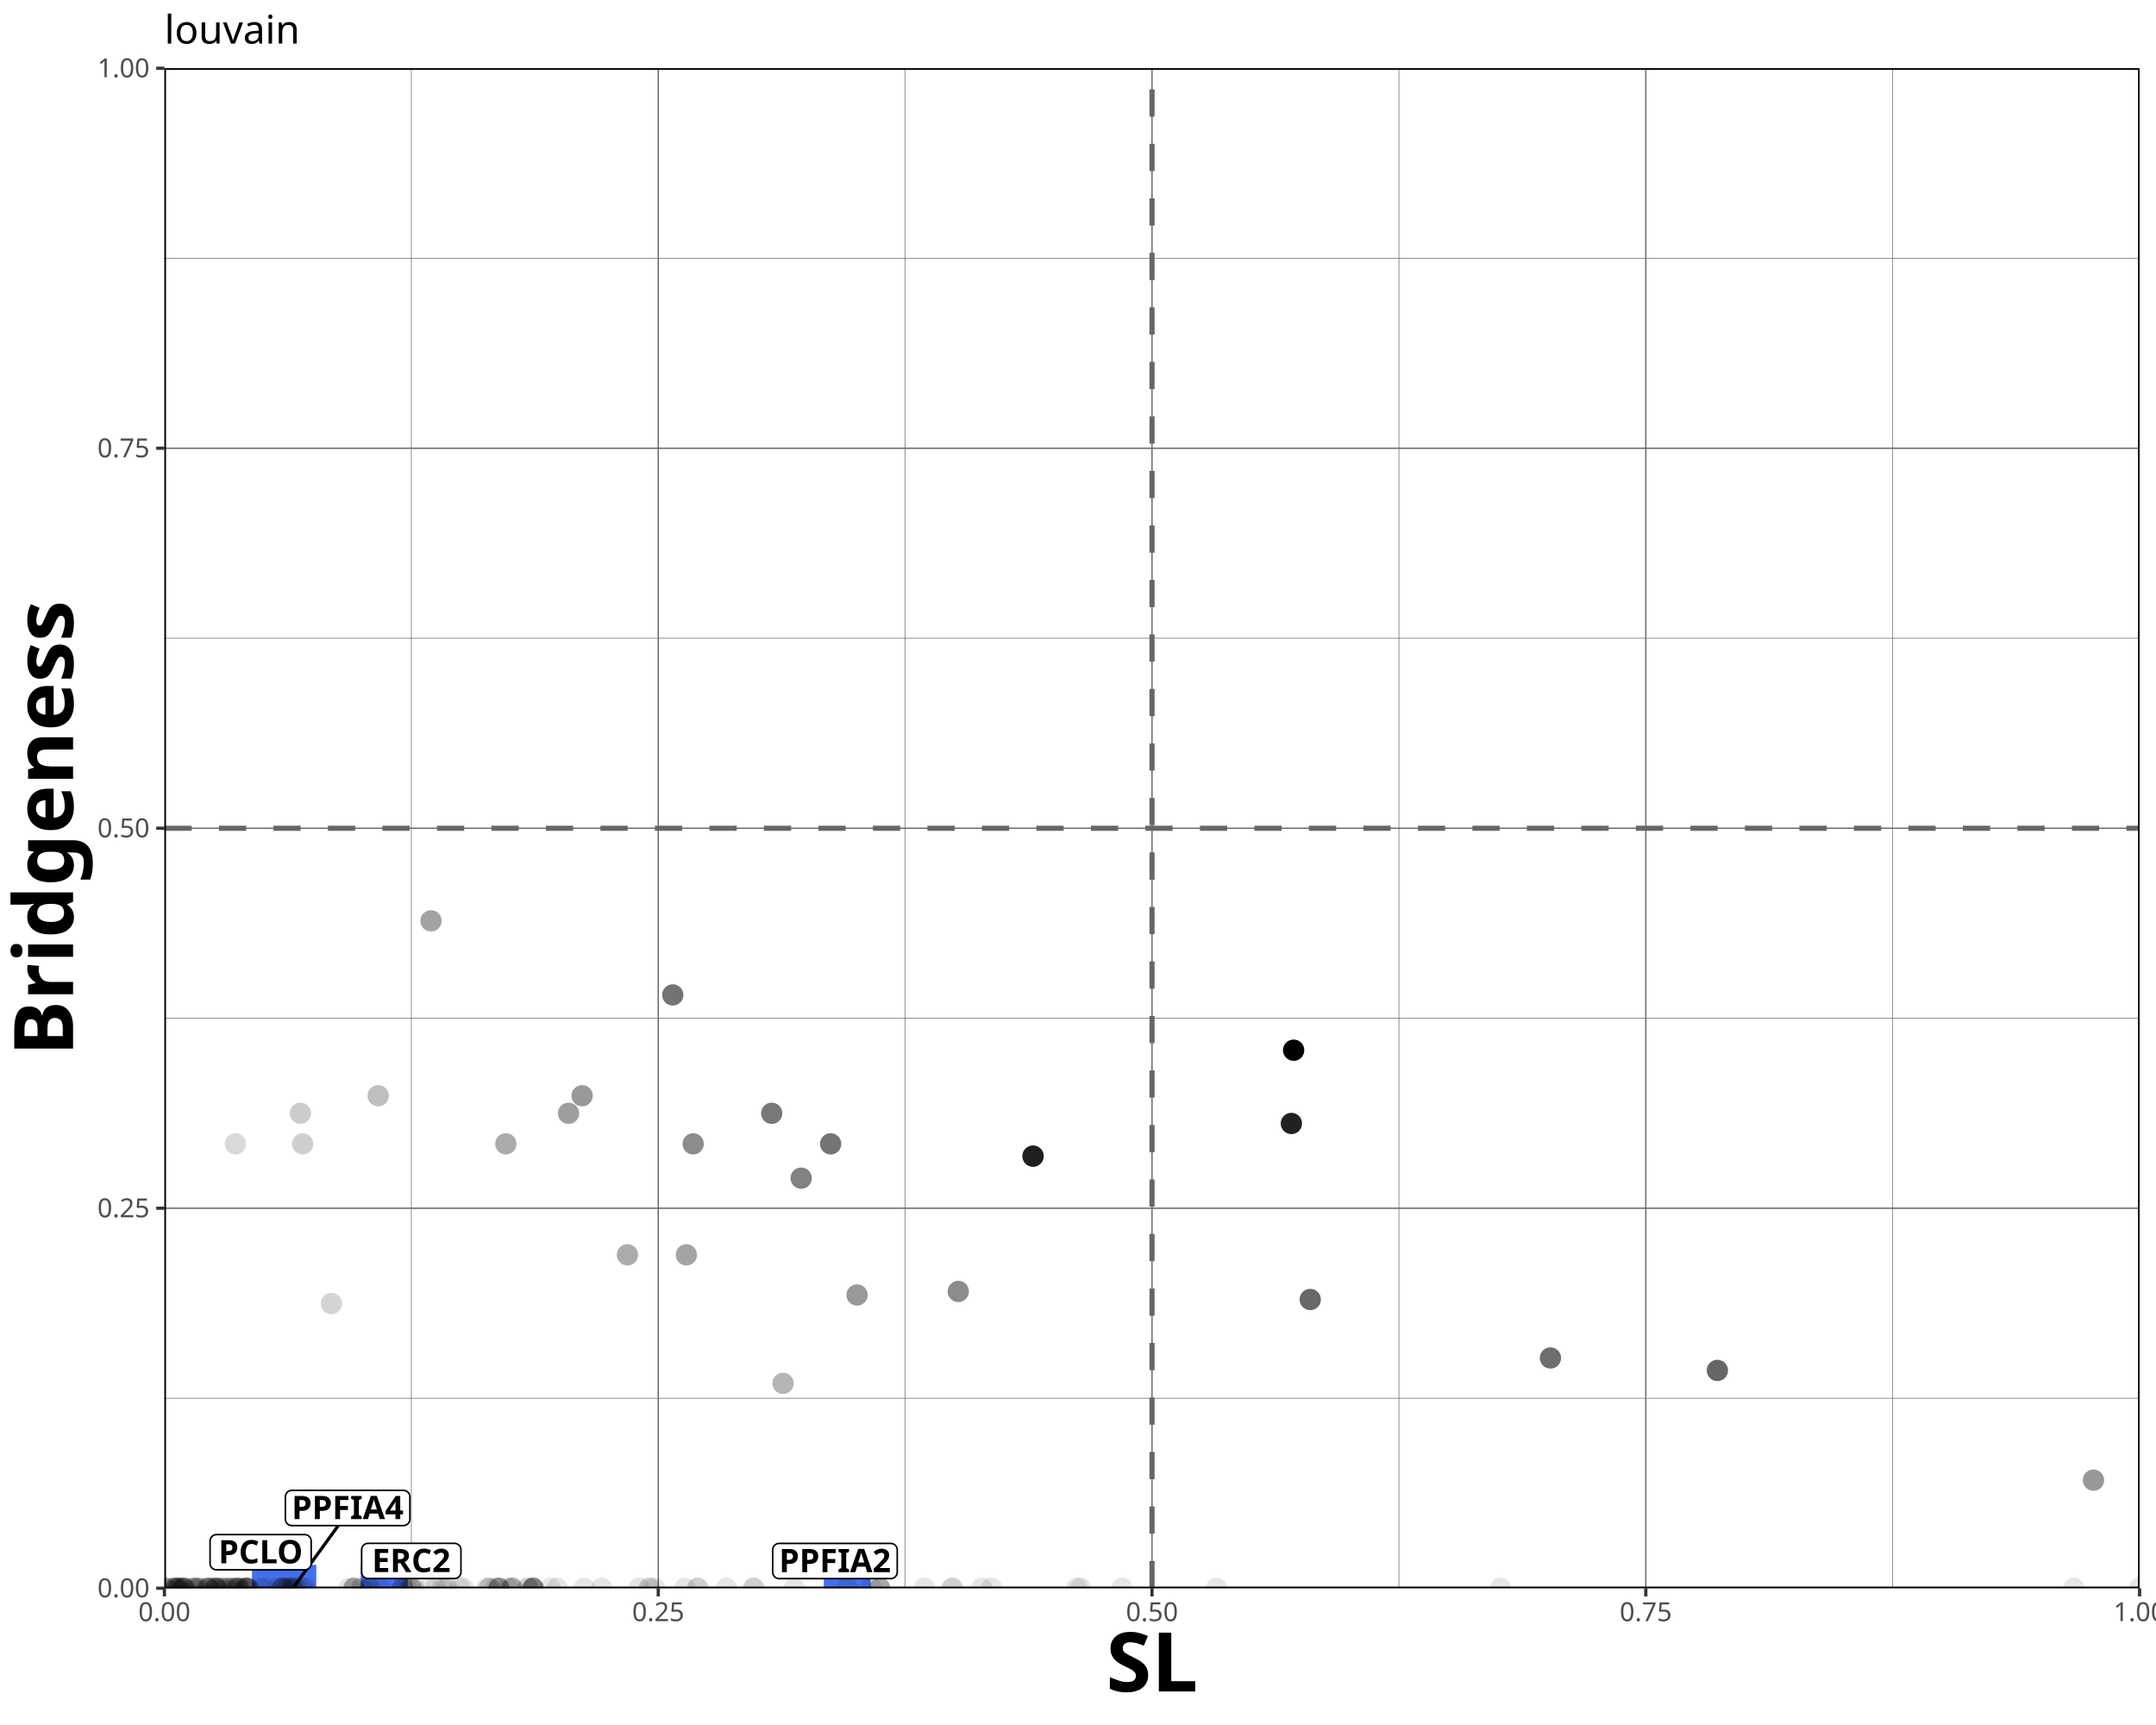
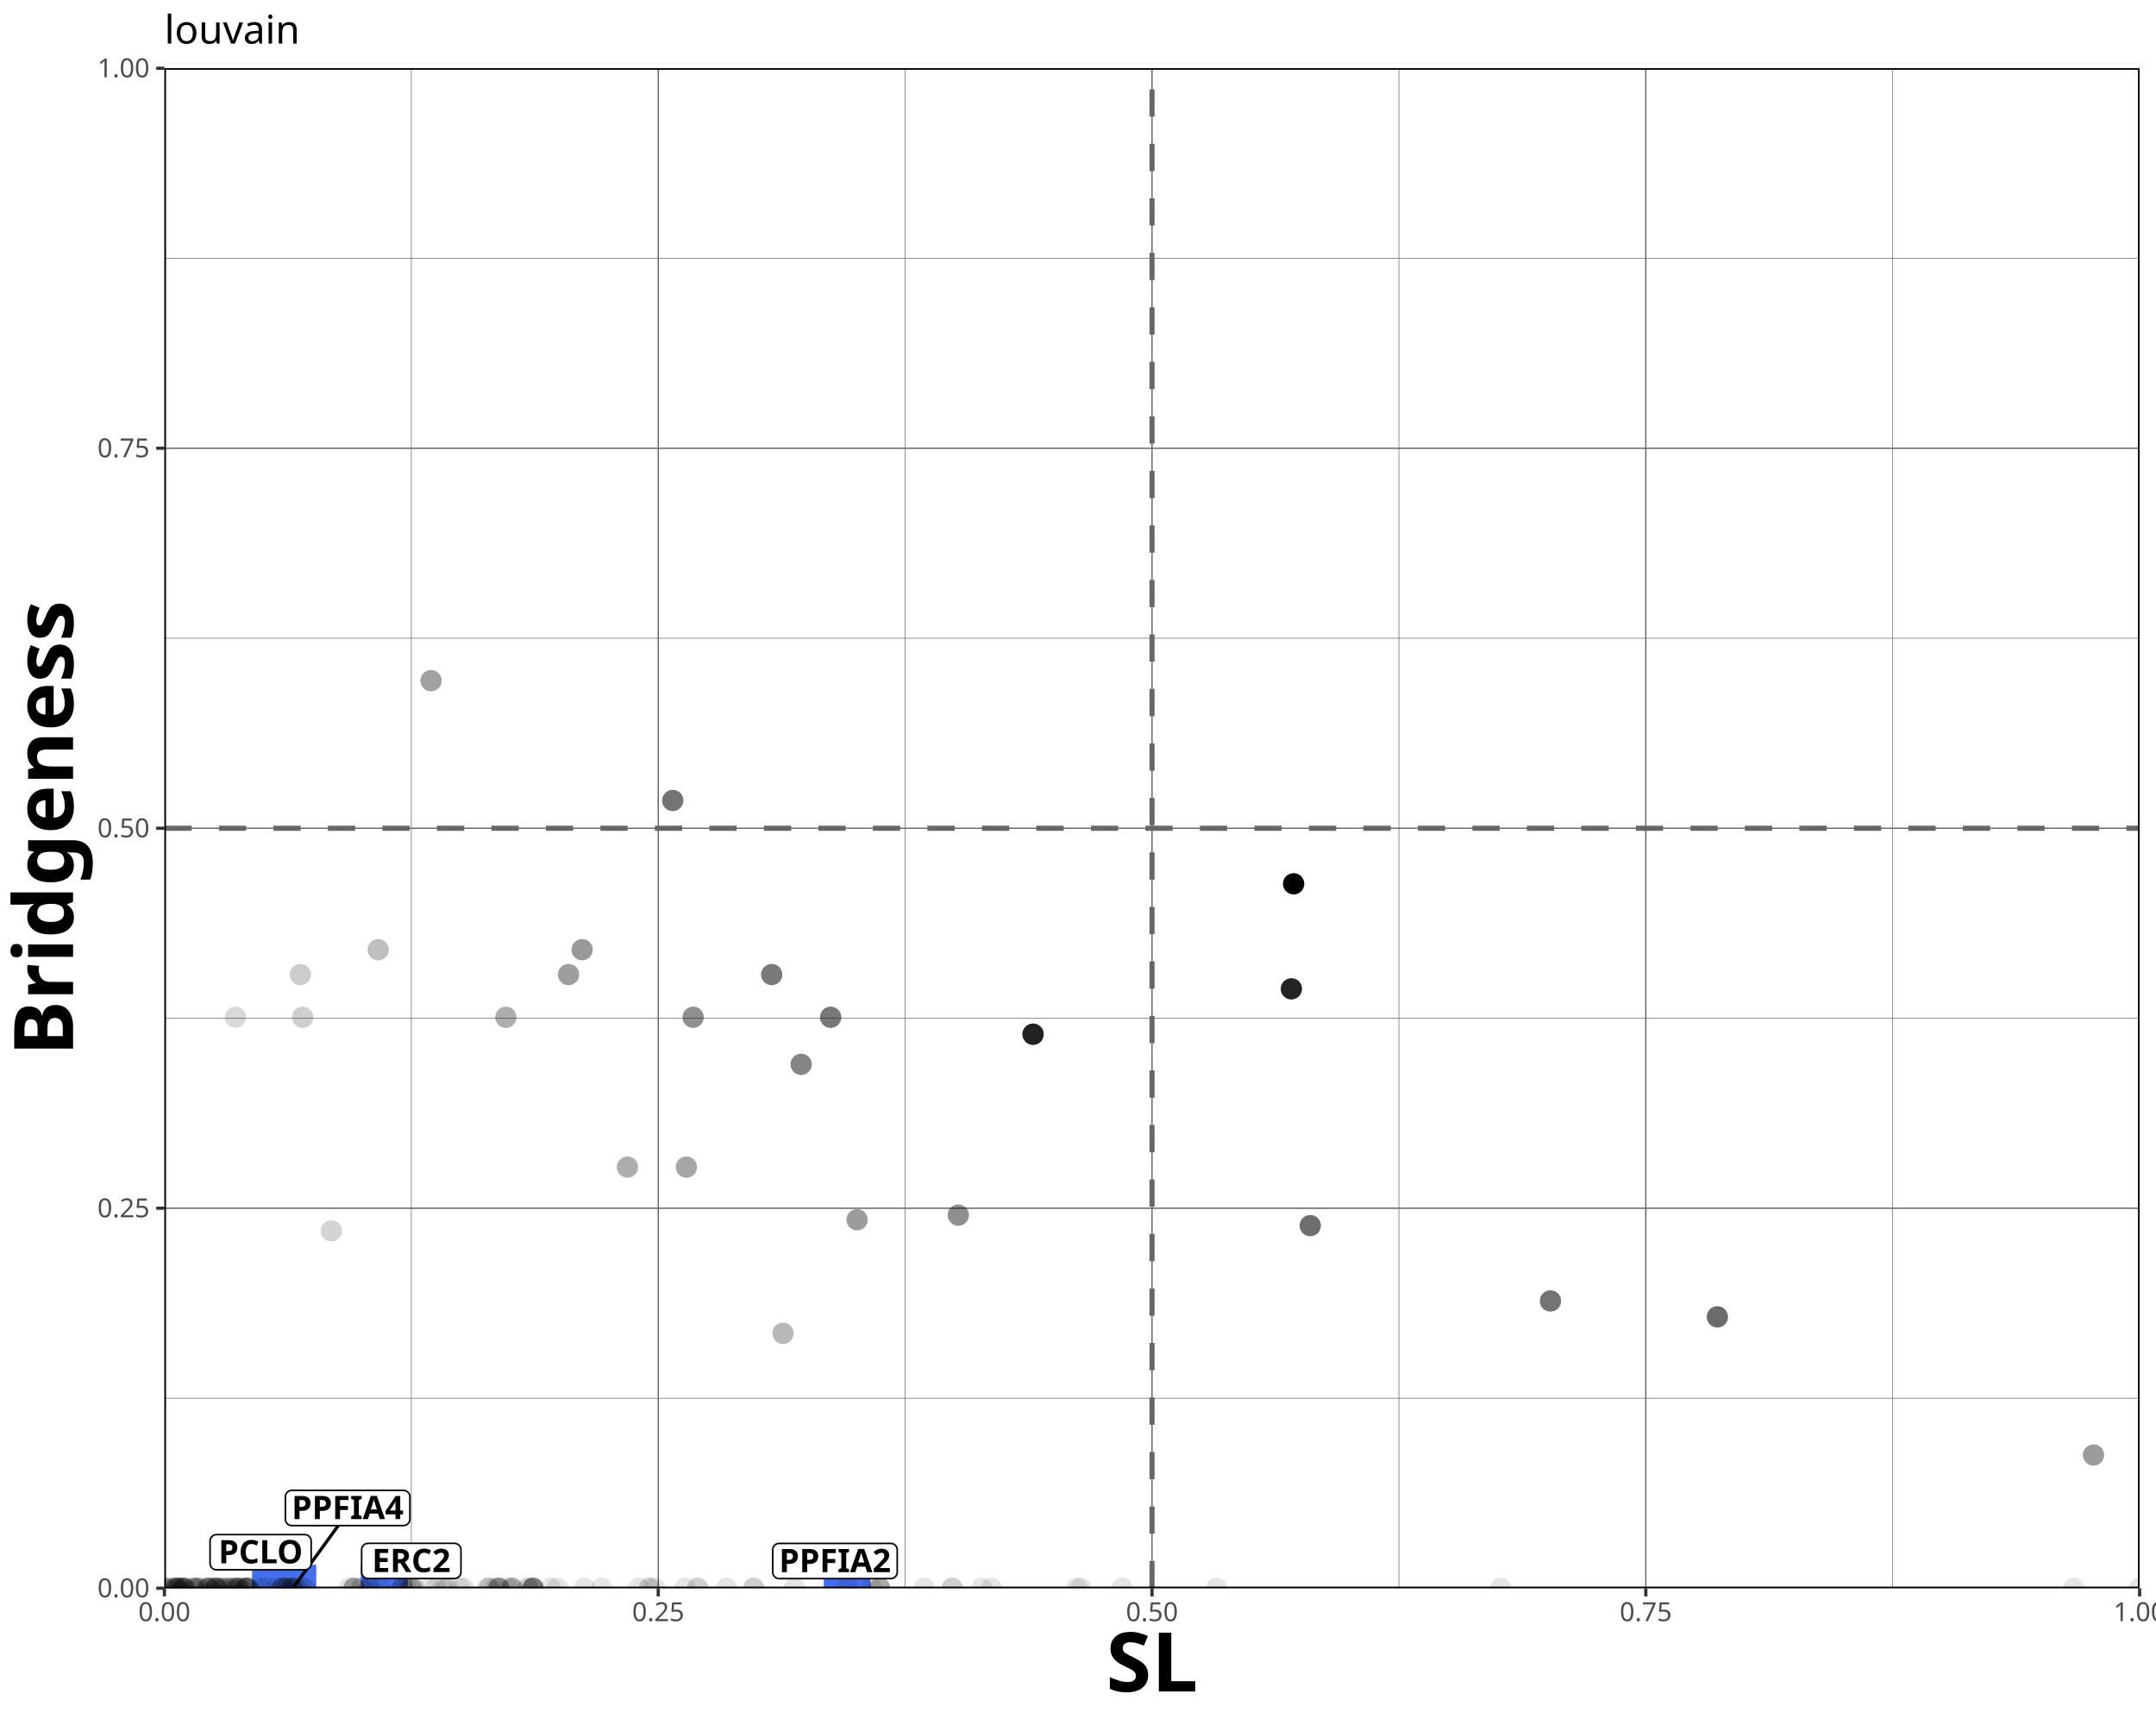
<svg xmlns="http://www.w3.org/2000/svg" class="svglite" data-engine-version="2.0" width="720.00pt" height="576.00pt" viewBox="0 0 720.00 576.00">
  <defs>
    <style type="text/css">
    .svglite line, .svglite polyline, .svglite polygon, .svglite path, .svglite rect, .svglite circle {
      fill: none;
      stroke: #000000;
      stroke-linecap: round;
      stroke-linejoin: round;
      stroke-miterlimit: 10.00;
    }
  </style>
  </defs>
  <rect width="100%" height="100%" style="stroke: none; fill: #FFFFFF;" />
  <defs>
    <clipPath id="cpMC4wMHw3MjAuMDB8MC4wMHw1NzYuMDA=">
      <rect x="0.00" y="0.00" width="720.00" height="576.00" />
    </clipPath>
  </defs>
  <g clip-path="url(#cpMC4wMHw3MjAuMDB8MC4wMHw1NzYuMDA=)">
    <rect x="0" y="0.00" width="720.00" height="576.00" style="stroke-width: 1.07; stroke: #FFFFFF; fill: #FFFFFF;" />
  </g>
  <defs>
    <clipPath id="cpNTQuOTF8NzE0LjUyfDIyLjc4fDUzMC4zMw==">
      <rect x="54.91" y="22.78" width="659.61" height="507.55" />
    </clipPath>
  </defs>
  <g clip-path="url(#cpNTQuOTF8NzE0LjUyfDIyLjc4fDUzMC4zMw==)">
    <rect x="54.91" y="22.78" width="659.61" height="507.55" style="stroke-width: 1.07; stroke: none; fill: #FFFFFF;" />
    <polyline points="54.91,466.89 714.52,466.89 " style="stroke-width: 0.21; stroke: #666666; stroke-linecap: butt;" />
    <polyline points="54.91,340.00 714.52,340.00 " style="stroke-width: 0.21; stroke: #666666; stroke-linecap: butt;" />
    <polyline points="54.91,213.11 714.52,213.11 " style="stroke-width: 0.21; stroke: #666666; stroke-linecap: butt;" />
    <polyline points="54.91,86.23 714.52,86.23 " style="stroke-width: 0.21; stroke: #666666; stroke-linecap: butt;" />
    <polyline points="137.36,530.33 137.36,22.78 " style="stroke-width: 0.21; stroke: #666666; stroke-linecap: butt;" />
    <polyline points="302.27,530.33 302.27,22.78 " style="stroke-width: 0.21; stroke: #666666; stroke-linecap: butt;" />
    <polyline points="467.17,530.33 467.17,22.78 " style="stroke-width: 0.21; stroke: #666666; stroke-linecap: butt;" />
    <polyline points="632.07,530.33 632.07,22.78 " style="stroke-width: 0.21; stroke: #666666; stroke-linecap: butt;" />
    <polyline points="54.91,530.33 714.52,530.33 " style="stroke-width: 0.43; stroke: #666666; stroke-linecap: butt;" />
    <polyline points="54.91,403.44 714.52,403.44 " style="stroke-width: 0.43; stroke: #666666; stroke-linecap: butt;" />
    <polyline points="54.91,276.56 714.52,276.56 " style="stroke-width: 0.43; stroke: #666666; stroke-linecap: butt;" />
    <polyline points="54.91,149.67 714.52,149.67 " style="stroke-width: 0.43; stroke: #666666; stroke-linecap: butt;" />
    <polyline points="54.91,22.78 714.52,22.78 " style="stroke-width: 0.43; stroke: #666666; stroke-linecap: butt;" />
    <polyline points="54.91,530.33 54.91,22.78 " style="stroke-width: 0.43; stroke: #666666; stroke-linecap: butt;" />
    <polyline points="219.82,530.33 219.82,22.78 " style="stroke-width: 0.43; stroke: #666666; stroke-linecap: butt;" />
    <polyline points="384.72,530.33 384.72,22.78 " style="stroke-width: 0.43; stroke: #666666; stroke-linecap: butt;" />
    <polyline points="549.62,530.33 549.62,22.78 " style="stroke-width: 0.43; stroke: #666666; stroke-linecap: butt;" />
    <polyline points="714.52,530.33 714.52,22.78 " style="stroke-width: 0.43; stroke: #666666; stroke-linecap: butt;" />
    <polygon points="89.97,538.15 105.62,538.15 105.62,522.51 89.97,522.51 " style="stroke-width: 0.71; stroke: none; fill: #436EEE;" />
    <polygon points="275.12,538.15 290.76,538.15 290.76,522.51 275.12,522.51 " style="stroke-width: 0.71; stroke: none; fill: #436EEE;" />
    <polygon points="84.17,538.15 99.82,538.15 99.82,522.51 84.17,522.51 " style="stroke-width: 0.71; stroke: none; fill: #436EEE;" />
    <polygon points="120.49,538.15 136.14,538.15 136.14,522.51 120.49,522.51 " style="stroke-width: 0.71; stroke: none; fill: #436EEE;" />
    <circle cx="72.32" cy="530.33" r="3.56" style="stroke-width: 0.71; stroke: none; fill: #000000; fill-opacity: 0.10;" />
    <circle cx="64.50" cy="530.33" r="3.56" style="stroke-width: 0.71; stroke: none; fill: #000000; fill-opacity: 0.10;" />
    <circle cx="218.62" cy="530.33" r="3.56" style="stroke-width: 0.71; stroke: none; fill: #000000; fill-opacity: 0.10;" />
-     <circle cx="229.21" cy="419.00" r="3.56" style="stroke-width: 0.71; stroke: none; fill: #000000; fill-opacity: 0.36;" />
+     <circle cx="229.21" cy="389.70" r="3.56" style="stroke-width: 0.71; stroke: none; fill: #000000; fill-opacity: 0.35;" />
    <circle cx="71.81" cy="530.33" r="3.56" style="stroke-width: 0.71; stroke: none; fill: #000000; fill-opacity: 0.10;" />
    <circle cx="64.25" cy="530.33" r="3.56" style="stroke-width: 0.71; stroke: none; fill: #000000; fill-opacity: 0.10;" />
    <circle cx="76.86" cy="530.33" r="3.56" style="stroke-width: 0.71; stroke: none; fill: #000000; fill-opacity: 0.10;" />
-     <circle cx="437.56" cy="433.92" r="3.56" style="stroke-width: 0.71; stroke: none; fill: #000000; fill-opacity: 0.59;" />
+     <circle cx="437.56" cy="409.25" r="3.56" style="stroke-width: 0.71; stroke: none; fill: #000000; fill-opacity: 0.57;" />
    <circle cx="61.22" cy="530.33" r="3.56" style="stroke-width: 0.71; stroke: none; fill: #000000; fill-opacity: 0.10;" />
    <circle cx="692.58" cy="530.33" r="3.56" style="stroke-width: 0.71; stroke: none; fill: #000000; fill-opacity: 0.10;" />
    <circle cx="251.66" cy="530.33" r="3.56" style="stroke-width: 0.71; stroke: none; fill: #000000; fill-opacity: 0.10;" />
    <circle cx="154.80" cy="530.33" r="3.56" style="stroke-width: 0.71; stroke: none; fill: #000000; fill-opacity: 0.10;" />
-     <circle cx="431.26" cy="375.14" r="3.56" style="stroke-width: 0.71; stroke: none; fill: #000000; fill-opacity: 0.87;" />
-     <circle cx="267.55" cy="393.40" r="3.56" style="stroke-width: 0.71; stroke: none; fill: #000000; fill-opacity: 0.49;" />
+     <circle cx="431.26" cy="330.19" r="3.56" style="stroke-width: 0.71; stroke: none; fill: #000000; fill-opacity: 0.86;" />
+     <circle cx="267.55" cy="355.40" r="3.56" style="stroke-width: 0.71; stroke: none; fill: #000000; fill-opacity: 0.48;" />
    <circle cx="82.66" cy="530.33" r="3.56" style="stroke-width: 0.71; stroke: none; fill: #000000; fill-opacity: 0.10;" />
    <circle cx="116.46" cy="530.33" r="3.56" style="stroke-width: 0.71; stroke: none; fill: #000000; fill-opacity: 0.10;" />
    <circle cx="327.84" cy="530.33" r="3.56" style="stroke-width: 0.71; stroke: none; fill: #000000; fill-opacity: 0.10;" />
    <circle cx="228.71" cy="530.33" r="3.56" style="stroke-width: 0.71; stroke: none; fill: #000000; fill-opacity: 0.10;" />
-     <circle cx="699.13" cy="494.25" r="3.56" style="stroke-width: 0.71; stroke: none; fill: #000000; fill-opacity: 0.41;" />
+     <circle cx="699.13" cy="485.85" r="3.56" style="stroke-width: 0.71; stroke: none; fill: #000000; fill-opacity: 0.39;" />
    <circle cx="170.94" cy="530.33" r="3.56" style="stroke-width: 0.71; stroke: none; fill: #000000; fill-opacity: 0.10;" />
    <circle cx="126.80" cy="530.33" r="3.56" style="stroke-width: 0.71; stroke: none; fill: #000000; fill-opacity: 0.10;" />
    <circle cx="308.67" cy="530.33" r="3.56" style="stroke-width: 0.71; stroke: none; fill: #000000; fill-opacity: 0.10;" />
-     <circle cx="432.01" cy="350.68" r="3.56" style="stroke-width: 0.71; stroke: none; fill: #000000;" />
-     <circle cx="261.50" cy="461.91" r="3.56" style="stroke-width: 0.71; stroke: none; fill: #000000; fill-opacity: 0.29;" />
-     <circle cx="110.66" cy="435.27" r="3.56" style="stroke-width: 0.71; stroke: none; fill: #000000; fill-opacity: 0.17;" />
-     <circle cx="517.77" cy="453.44" r="3.56" style="stroke-width: 0.71; stroke: none; fill: #000000; fill-opacity: 0.57;" />
-     <circle cx="94.26" cy="530.33" r="3.56" style="stroke-width: 0.71; stroke: none; fill: #000000; fill-opacity: 0.10;" />
-     <circle cx="224.67" cy="332.22" r="3.56" style="stroke-width: 0.71; stroke: none; fill: #000000; fill-opacity: 0.55;" />
+     <circle cx="432.01" cy="295.11" r="3.56" style="stroke-width: 0.71; stroke: none; fill: #000000;" />
+     <circle cx="261.50" cy="445.20" r="3.56" style="stroke-width: 0.71; stroke: none; fill: #000000; fill-opacity: 0.28;" />
+     <circle cx="110.66" cy="411.00" r="3.56" style="stroke-width: 0.71; stroke: none; fill: #000000; fill-opacity: 0.17;" />
+     <circle cx="517.77" cy="434.41" r="3.56" style="stroke-width: 0.71; stroke: none; fill: #000000; fill-opacity: 0.55;" />
+     <circle cx="94.26" cy="530.33" r="3.56" style="stroke-width: 0.71; stroke: none; fill: #000000; fill-opacity: 0.10;" />
+     <circle cx="224.67" cy="267.29" r="3.56" style="stroke-width: 0.71; stroke: none; fill: #000000; fill-opacity: 0.55;" />
    <circle cx="162.62" cy="530.33" r="3.56" style="stroke-width: 0.71; stroke: none; fill: #000000; fill-opacity: 0.10;" />
-     <circle cx="78.62" cy="381.95" r="3.56" style="stroke-width: 0.71; stroke: none; fill: #000000; fill-opacity: 0.15;" />
+     <circle cx="78.62" cy="339.68" r="3.56" style="stroke-width: 0.71; stroke: none; fill: #000000; fill-opacity: 0.15;" />
    <circle cx="135.88" cy="530.33" r="3.56" style="stroke-width: 0.71; stroke: none; fill: #000000; fill-opacity: 0.10;" />
    <circle cx="58.19" cy="530.33" r="3.56" style="stroke-width: 0.71; stroke: none; fill: #000000; fill-opacity: 0.10;" />
    <circle cx="76.10" cy="530.33" r="3.56" style="stroke-width: 0.71; stroke: none; fill: #000000; fill-opacity: 0.10;" />
    <circle cx="137.90" cy="530.33" r="3.56" style="stroke-width: 0.71; stroke: none; fill: #000000; fill-opacity: 0.10;" />
-     <circle cx="277.39" cy="381.95" r="3.56" style="stroke-width: 0.71; stroke: none; fill: #000000; fill-opacity: 0.54;" />
-     <circle cx="209.54" cy="419.00" r="3.56" style="stroke-width: 0.71; stroke: none; fill: #000000; fill-opacity: 0.33;" />
+     <circle cx="277.39" cy="339.68" r="3.56" style="stroke-width: 0.71; stroke: none; fill: #000000; fill-opacity: 0.53;" />
+     <circle cx="209.54" cy="389.70" r="3.56" style="stroke-width: 0.71; stroke: none; fill: #000000; fill-opacity: 0.32;" />
    <circle cx="374.75" cy="530.33" r="3.56" style="stroke-width: 0.71; stroke: none; fill: #000000; fill-opacity: 0.10;" />
    <circle cx="97.79" cy="530.33" r="3.56" style="stroke-width: 0.71; stroke: none; fill: #000000; fill-opacity: 0.10;" />
    <circle cx="70.55" cy="530.33" r="3.56" style="stroke-width: 0.71; stroke: none; fill: #000000; fill-opacity: 0.10;" />
    <circle cx="74.08" cy="530.33" r="3.56" style="stroke-width: 0.71; stroke: none; fill: #000000; fill-opacity: 0.10;" />
    <circle cx="60.21" cy="530.33" r="3.56" style="stroke-width: 0.71; stroke: none; fill: #000000; fill-opacity: 0.10;" />
    <circle cx="143.20" cy="530.33" r="3.56" style="stroke-width: 0.71; stroke: none; fill: #000000; fill-opacity: 0.10;" />
    <circle cx="213.32" cy="530.33" r="3.56" style="stroke-width: 0.71; stroke: none; fill: #000000; fill-opacity: 0.10;" />
    <circle cx="92.50" cy="530.33" r="3.56" style="stroke-width: 0.71; stroke: none; fill: #000000; fill-opacity: 0.10;" />
    <circle cx="98.55" cy="530.33" r="3.56" style="stroke-width: 0.71; stroke: none; fill: #000000; fill-opacity: 0.10;" />
    <circle cx="74.34" cy="530.33" r="3.56" style="stroke-width: 0.71; stroke: none; fill: #000000; fill-opacity: 0.10;" />
    <circle cx="65.00" cy="530.33" r="3.56" style="stroke-width: 0.71; stroke: none; fill: #000000; fill-opacity: 0.10;" />
    <circle cx="97.29" cy="530.33" r="3.56" style="stroke-width: 0.71; stroke: none; fill: #000000; fill-opacity: 0.10;" />
    <circle cx="216.85" cy="530.33" r="3.56" style="stroke-width: 0.71; stroke: none; fill: #000000; fill-opacity: 0.10;" />
    <circle cx="58.70" cy="530.33" r="3.56" style="stroke-width: 0.71; stroke: none; fill: #000000; fill-opacity: 0.10;" />
    <circle cx="55.67" cy="530.33" r="3.56" style="stroke-width: 0.71; stroke: none; fill: #000000; fill-opacity: 0.10;" />
    <circle cx="149.50" cy="530.33" r="3.56" style="stroke-width: 0.71; stroke: none; fill: #000000; fill-opacity: 0.10;" />
    <circle cx="61.98" cy="530.33" r="3.56" style="stroke-width: 0.71; stroke: none; fill: #000000; fill-opacity: 0.10;" />
    <circle cx="59.45" cy="530.33" r="3.56" style="stroke-width: 0.71; stroke: none; fill: #000000; fill-opacity: 0.10;" />
    <circle cx="71.81" cy="530.33" r="3.56" style="stroke-width: 0.71; stroke: none; fill: #000000; fill-opacity: 0.10;" />
-     <circle cx="101.07" cy="381.95" r="3.56" style="stroke-width: 0.71; stroke: none; fill: #000000; fill-opacity: 0.19;" />
-     <circle cx="573.52" cy="457.60" r="3.56" style="stroke-width: 0.71; stroke: none; fill: #000000; fill-opacity: 0.60;" />
+     <circle cx="101.07" cy="339.68" r="3.56" style="stroke-width: 0.71; stroke: none; fill: #000000; fill-opacity: 0.19;" />
+     <circle cx="573.52" cy="439.72" r="3.56" style="stroke-width: 0.71; stroke: none; fill: #000000; fill-opacity: 0.58;" />
    <circle cx="714.52" cy="530.33" r="3.56" style="stroke-width: 0.71; stroke: none; fill: #000000; fill-opacity: 0.10;" />
    <circle cx="72.32" cy="530.33" r="3.56" style="stroke-width: 0.71; stroke: none; fill: #000000; fill-opacity: 0.10;" />
    <circle cx="123.27" cy="530.33" r="3.56" style="stroke-width: 0.71; stroke: none; fill: #000000; fill-opacity: 0.10;" />
    <circle cx="69.29" cy="530.33" r="3.56" style="stroke-width: 0.71; stroke: none; fill: #000000; fill-opacity: 0.10;" />
    <circle cx="74.34" cy="530.33" r="3.56" style="stroke-width: 0.71; stroke: none; fill: #000000; fill-opacity: 0.10;" />
-     <circle cx="168.93" cy="381.95" r="3.56" style="stroke-width: 0.71; stroke: none; fill: #000000; fill-opacity: 0.33;" />
-     <circle cx="194.40" cy="365.88" r="3.56" style="stroke-width: 0.71; stroke: none; fill: #000000; fill-opacity: 0.40;" />
+     <circle cx="168.93" cy="339.68" r="3.56" style="stroke-width: 0.71; stroke: none; fill: #000000; fill-opacity: 0.32;" />
+     <circle cx="194.40" cy="317.12" r="3.56" style="stroke-width: 0.71; stroke: none; fill: #000000; fill-opacity: 0.40;" />
    <circle cx="166.66" cy="530.33" r="3.56" style="stroke-width: 0.71; stroke: none; fill: #000000; fill-opacity: 0.10;" />
    <circle cx="501.13" cy="530.33" r="3.56" style="stroke-width: 0.71; stroke: none; fill: #000000; fill-opacity: 0.10;" />
    <circle cx="79.13" cy="530.33" r="3.56" style="stroke-width: 0.71; stroke: none; fill: #000000; fill-opacity: 0.10;" />
    <circle cx="57.69" cy="530.33" r="3.56" style="stroke-width: 0.71; stroke: none; fill: #000000; fill-opacity: 0.10;" />
-     <circle cx="257.71" cy="371.74" r="3.56" style="stroke-width: 0.71; stroke: none; fill: #000000; fill-opacity: 0.53;" />
+     <circle cx="257.71" cy="325.42" r="3.56" style="stroke-width: 0.71; stroke: none; fill: #000000; fill-opacity: 0.52;" />
    <circle cx="170.94" cy="530.33" r="3.56" style="stroke-width: 0.71; stroke: none; fill: #000000; fill-opacity: 0.10;" />
    <circle cx="69.54" cy="530.33" r="3.56" style="stroke-width: 0.71; stroke: none; fill: #000000; fill-opacity: 0.10;" />
    <circle cx="138.40" cy="530.33" r="3.56" style="stroke-width: 0.71; stroke: none; fill: #000000; fill-opacity: 0.10;" />
    <circle cx="61.47" cy="530.33" r="3.56" style="stroke-width: 0.71; stroke: none; fill: #000000; fill-opacity: 0.10;" />
    <circle cx="61.47" cy="530.33" r="3.56" style="stroke-width: 0.71; stroke: none; fill: #000000; fill-opacity: 0.10;" />
-     <circle cx="100.32" cy="371.74" r="3.56" style="stroke-width: 0.71; stroke: none; fill: #000000; fill-opacity: 0.20;" />
+     <circle cx="100.32" cy="325.42" r="3.56" style="stroke-width: 0.71; stroke: none; fill: #000000; fill-opacity: 0.20;" />
    <circle cx="183.81" cy="530.33" r="3.56" style="stroke-width: 0.71; stroke: none; fill: #000000; fill-opacity: 0.10;" />
    <circle cx="78.12" cy="530.33" r="3.56" style="stroke-width: 0.71; stroke: none; fill: #000000; fill-opacity: 0.10;" />
    <circle cx="72.32" cy="530.33" r="3.56" style="stroke-width: 0.71; stroke: none; fill: #000000; fill-opacity: 0.10;" />
    <circle cx="166.66" cy="530.33" r="3.56" style="stroke-width: 0.71; stroke: none; fill: #000000; fill-opacity: 0.10;" />
    <circle cx="148.75" cy="530.33" r="3.56" style="stroke-width: 0.71; stroke: none; fill: #000000; fill-opacity: 0.10;" />
    <circle cx="82.41" cy="530.33" r="3.56" style="stroke-width: 0.71; stroke: none; fill: #000000; fill-opacity: 0.10;" />
    <circle cx="101.83" cy="530.33" r="3.56" style="stroke-width: 0.71; stroke: none; fill: #000000; fill-opacity: 0.10;" />
    <circle cx="72.32" cy="530.33" r="3.56" style="stroke-width: 0.71; stroke: none; fill: #000000; fill-opacity: 0.10;" />
    <circle cx="61.72" cy="530.33" r="3.56" style="stroke-width: 0.71; stroke: none; fill: #000000; fill-opacity: 0.10;" />
    <circle cx="72.32" cy="530.33" r="3.56" style="stroke-width: 0.71; stroke: none; fill: #000000; fill-opacity: 0.10;" />
    <circle cx="95.52" cy="530.33" r="3.56" style="stroke-width: 0.71; stroke: none; fill: #000000; fill-opacity: 0.10;" />
    <circle cx="242.58" cy="530.33" r="3.56" style="stroke-width: 0.71; stroke: none; fill: #000000; fill-opacity: 0.10;" />
    <circle cx="171.20" cy="530.33" r="3.56" style="stroke-width: 0.71; stroke: none; fill: #000000; fill-opacity: 0.10;" />
-     <circle cx="320.02" cy="431.23" r="3.56" style="stroke-width: 0.71; stroke: none; fill: #000000; fill-opacity: 0.45;" />
+     <circle cx="320.02" cy="405.74" r="3.56" style="stroke-width: 0.71; stroke: none; fill: #000000; fill-opacity: 0.44;" />
    <circle cx="170.94" cy="530.33" r="3.56" style="stroke-width: 0.71; stroke: none; fill: #000000; fill-opacity: 0.10;" />
    <circle cx="406.28" cy="530.33" r="3.56" style="stroke-width: 0.71; stroke: none; fill: #000000; fill-opacity: 0.10;" />
    <circle cx="61.47" cy="530.33" r="3.56" style="stroke-width: 0.71; stroke: none; fill: #000000; fill-opacity: 0.10;" />
    <circle cx="134.37" cy="530.33" r="3.56" style="stroke-width: 0.71; stroke: none; fill: #000000; fill-opacity: 0.10;" />
    <circle cx="293.78" cy="530.33" r="3.56" style="stroke-width: 0.71; stroke: none; fill: #000000; fill-opacity: 0.10;" />
    <circle cx="195.16" cy="530.33" r="3.56" style="stroke-width: 0.71; stroke: none; fill: #000000; fill-opacity: 0.10;" />
    <circle cx="360.88" cy="530.33" r="3.56" style="stroke-width: 0.71; stroke: none; fill: #000000; fill-opacity: 0.10;" />
    <circle cx="66.77" cy="530.33" r="3.56" style="stroke-width: 0.71; stroke: none; fill: #000000; fill-opacity: 0.10;" />
    <circle cx="75.60" cy="530.33" r="3.56" style="stroke-width: 0.71; stroke: none; fill: #000000; fill-opacity: 0.10;" />
    <circle cx="153.54" cy="530.33" r="3.56" style="stroke-width: 0.71; stroke: none; fill: #000000; fill-opacity: 0.10;" />
    <circle cx="118.23" cy="530.33" r="3.56" style="stroke-width: 0.71; stroke: none; fill: #000000; fill-opacity: 0.10;" />
    <circle cx="58.95" cy="530.33" r="3.56" style="stroke-width: 0.71; stroke: none; fill: #000000; fill-opacity: 0.10;" />
    <circle cx="178.01" cy="530.33" r="3.56" style="stroke-width: 0.71; stroke: none; fill: #000000; fill-opacity: 0.10;" />
    <circle cx="120.75" cy="530.33" r="3.56" style="stroke-width: 0.71; stroke: none; fill: #000000; fill-opacity: 0.10;" />
    <circle cx="79.13" cy="530.33" r="3.56" style="stroke-width: 0.71; stroke: none; fill: #000000; fill-opacity: 0.10;" />
    <circle cx="99.06" cy="530.33" r="3.56" style="stroke-width: 0.71; stroke: none; fill: #000000; fill-opacity: 0.10;" />
    <circle cx="65.00" cy="530.33" r="3.56" style="stroke-width: 0.71; stroke: none; fill: #000000; fill-opacity: 0.10;" />
    <circle cx="75.60" cy="530.33" r="3.56" style="stroke-width: 0.71; stroke: none; fill: #000000; fill-opacity: 0.10;" />
    <circle cx="96.03" cy="530.33" r="3.56" style="stroke-width: 0.71; stroke: none; fill: #000000; fill-opacity: 0.10;" />
    <circle cx="55.17" cy="530.33" r="3.56" style="stroke-width: 0.71; stroke: none; fill: #000000; fill-opacity: 0.10;" />
-     <circle cx="143.95" cy="307.48" r="3.56" style="stroke-width: 0.71; stroke: none; fill: #000000; fill-opacity: 0.36;" />
-     <circle cx="82.16" cy="530.33" r="3.56" style="stroke-width: 0.71; stroke: none; fill: #000000; fill-opacity: 0.10;" />
-     <circle cx="231.48" cy="381.95" r="3.56" style="stroke-width: 0.71; stroke: none; fill: #000000; fill-opacity: 0.45;" />
+     <circle cx="143.95" cy="227.28" r="3.56" style="stroke-width: 0.71; stroke: none; fill: #000000; fill-opacity: 0.37;" />
+     <circle cx="82.16" cy="530.33" r="3.56" style="stroke-width: 0.71; stroke: none; fill: #000000; fill-opacity: 0.10;" />
+     <circle cx="231.48" cy="339.68" r="3.56" style="stroke-width: 0.71; stroke: none; fill: #000000; fill-opacity: 0.44;" />
    <circle cx="58.70" cy="530.33" r="3.56" style="stroke-width: 0.71; stroke: none; fill: #000000; fill-opacity: 0.10;" />
    <circle cx="291.01" cy="530.33" r="3.56" style="stroke-width: 0.71; stroke: none; fill: #000000; fill-opacity: 0.10;" />
    <circle cx="81.15" cy="530.33" r="3.56" style="stroke-width: 0.71; stroke: none; fill: #000000; fill-opacity: 0.10;" />
    <circle cx="59.20" cy="530.33" r="3.56" style="stroke-width: 0.71; stroke: none; fill: #000000; fill-opacity: 0.10;" />
    <circle cx="54.91" cy="530.33" r="3.56" style="stroke-width: 0.71; stroke: none; fill: #000000; fill-opacity: 0.10;" />
-     <circle cx="344.99" cy="386.05" r="3.56" style="stroke-width: 0.71; stroke: none; fill: #000000; fill-opacity: 0.65;" />
-     <circle cx="344.99" cy="386.05" r="3.56" style="stroke-width: 0.71; stroke: none; fill: #000000; fill-opacity: 0.65;" />
+     <circle cx="344.99" cy="345.34" r="3.56" style="stroke-width: 0.71; stroke: none; fill: #000000; fill-opacity: 0.64;" />
+     <circle cx="344.99" cy="345.34" r="3.56" style="stroke-width: 0.71; stroke: none; fill: #000000; fill-opacity: 0.64;" />
    <circle cx="176.24" cy="530.33" r="3.56" style="stroke-width: 0.71; stroke: none; fill: #000000; fill-opacity: 0.10;" />
    <circle cx="166.66" cy="530.33" r="3.56" style="stroke-width: 0.71; stroke: none; fill: #000000; fill-opacity: 0.10;" />
    <circle cx="69.80" cy="530.33" r="3.56" style="stroke-width: 0.71; stroke: none; fill: #000000; fill-opacity: 0.10;" />
    <circle cx="166.40" cy="530.33" r="3.56" style="stroke-width: 0.71; stroke: none; fill: #000000; fill-opacity: 0.10;" />
    <circle cx="60.97" cy="530.33" r="3.56" style="stroke-width: 0.71; stroke: none; fill: #000000; fill-opacity: 0.10;" />
-     <circle cx="286.22" cy="432.41" r="3.56" style="stroke-width: 0.71; stroke: none; fill: #000000; fill-opacity: 0.40;" />
+     <circle cx="286.22" cy="407.28" r="3.56" style="stroke-width: 0.71; stroke: none; fill: #000000; fill-opacity: 0.39;" />
    <circle cx="163.38" cy="530.33" r="3.56" style="stroke-width: 0.71; stroke: none; fill: #000000; fill-opacity: 0.10;" />
    <circle cx="82.91" cy="530.33" r="3.56" style="stroke-width: 0.71; stroke: none; fill: #000000; fill-opacity: 0.10;" />
    <circle cx="318.00" cy="530.33" r="3.56" style="stroke-width: 0.71; stroke: none; fill: #000000; fill-opacity: 0.10;" />
    <circle cx="200.96" cy="530.33" r="3.56" style="stroke-width: 0.71; stroke: none; fill: #000000; fill-opacity: 0.10;" />
    <circle cx="118.23" cy="530.33" r="3.56" style="stroke-width: 0.71; stroke: none; fill: #000000; fill-opacity: 0.10;" />
    <circle cx="79.89" cy="530.33" r="3.56" style="stroke-width: 0.71; stroke: none; fill: #000000; fill-opacity: 0.10;" />
    <circle cx="178.01" cy="530.33" r="3.56" style="stroke-width: 0.71; stroke: none; fill: #000000; fill-opacity: 0.10;" />
    <circle cx="147.74" cy="530.33" r="3.56" style="stroke-width: 0.71; stroke: none; fill: #000000; fill-opacity: 0.10;" />
    <circle cx="68.79" cy="530.33" r="3.56" style="stroke-width: 0.71; stroke: none; fill: #000000; fill-opacity: 0.10;" />
    <circle cx="79.63" cy="530.33" r="3.56" style="stroke-width: 0.71; stroke: none; fill: #000000; fill-opacity: 0.10;" />
    <circle cx="77.62" cy="530.33" r="3.56" style="stroke-width: 0.71; stroke: none; fill: #000000; fill-opacity: 0.10;" />
    <circle cx="118.23" cy="530.33" r="3.56" style="stroke-width: 0.71; stroke: none; fill: #000000; fill-opacity: 0.10;" />
    <circle cx="165.39" cy="530.33" r="3.56" style="stroke-width: 0.71; stroke: none; fill: #000000; fill-opacity: 0.10;" />
    <circle cx="66.01" cy="530.33" r="3.56" style="stroke-width: 0.71; stroke: none; fill: #000000; fill-opacity: 0.10;" />
    <circle cx="120.75" cy="530.33" r="3.56" style="stroke-width: 0.71; stroke: none; fill: #000000; fill-opacity: 0.10;" />
    <circle cx="216.85" cy="530.33" r="3.56" style="stroke-width: 0.71; stroke: none; fill: #000000; fill-opacity: 0.10;" />
    <circle cx="59.45" cy="530.33" r="3.56" style="stroke-width: 0.71; stroke: none; fill: #000000; fill-opacity: 0.10;" />
    <circle cx="137.14" cy="530.33" r="3.56" style="stroke-width: 0.71; stroke: none; fill: #000000; fill-opacity: 0.10;" />
    <circle cx="186.08" cy="530.33" r="3.56" style="stroke-width: 0.71; stroke: none; fill: #000000; fill-opacity: 0.10;" />
    <circle cx="145.47" cy="530.33" r="3.56" style="stroke-width: 0.71; stroke: none; fill: #000000; fill-opacity: 0.10;" />
    <circle cx="178.01" cy="530.33" r="3.56" style="stroke-width: 0.71; stroke: none; fill: #000000; fill-opacity: 0.10;" />
    <circle cx="60.97" cy="530.33" r="3.56" style="stroke-width: 0.71; stroke: none; fill: #000000; fill-opacity: 0.10;" />
    <circle cx="232.99" cy="530.33" r="3.56" style="stroke-width: 0.71; stroke: none; fill: #000000; fill-opacity: 0.10;" />
    <circle cx="232.99" cy="530.33" r="3.56" style="stroke-width: 0.71; stroke: none; fill: #000000; fill-opacity: 0.10;" />
    <circle cx="265.28" cy="530.33" r="3.56" style="stroke-width: 0.71; stroke: none; fill: #000000; fill-opacity: 0.10;" />
    <circle cx="318.00" cy="530.33" r="3.56" style="stroke-width: 0.71; stroke: none; fill: #000000; fill-opacity: 0.10;" />
    <circle cx="82.16" cy="530.33" r="3.56" style="stroke-width: 0.71; stroke: none; fill: #000000; fill-opacity: 0.10;" />
    <circle cx="137.40" cy="530.33" r="3.56" style="stroke-width: 0.71; stroke: none; fill: #000000; fill-opacity: 0.10;" />
    <circle cx="94.26" cy="530.33" r="3.56" style="stroke-width: 0.71; stroke: none; fill: #000000; fill-opacity: 0.10;" />
    <circle cx="166.66" cy="530.33" r="3.56" style="stroke-width: 0.71; stroke: none; fill: #000000; fill-opacity: 0.10;" />
    <circle cx="56.93" cy="530.33" r="3.56" style="stroke-width: 0.71; stroke: none; fill: #000000; fill-opacity: 0.10;" />
    <circle cx="282.94" cy="530.33" r="3.56" style="stroke-width: 0.71; stroke: none; fill: #000000; fill-opacity: 0.10;" />
    <circle cx="58.19" cy="530.33" r="3.56" style="stroke-width: 0.71; stroke: none; fill: #000000; fill-opacity: 0.10;" />
    <circle cx="82.16" cy="530.33" r="3.56" style="stroke-width: 0.71; stroke: none; fill: #000000; fill-opacity: 0.10;" />
    <circle cx="134.37" cy="530.33" r="3.56" style="stroke-width: 0.71; stroke: none; fill: #000000; fill-opacity: 0.10;" />
    <circle cx="293.78" cy="530.33" r="3.56" style="stroke-width: 0.71; stroke: none; fill: #000000; fill-opacity: 0.10;" />
    <circle cx="331.12" cy="530.33" r="3.56" style="stroke-width: 0.71; stroke: none; fill: #000000; fill-opacity: 0.10;" />
    <circle cx="59.96" cy="530.33" r="3.56" style="stroke-width: 0.71; stroke: none; fill: #000000; fill-opacity: 0.10;" />
    <circle cx="123.27" cy="530.33" r="3.56" style="stroke-width: 0.71; stroke: none; fill: #000000; fill-opacity: 0.10;" />
    <circle cx="293.78" cy="530.33" r="3.56" style="stroke-width: 0.71; stroke: none; fill: #000000; fill-opacity: 0.10;" />
    <circle cx="134.37" cy="530.33" r="3.56" style="stroke-width: 0.71; stroke: none; fill: #000000; fill-opacity: 0.10;" />
    <circle cx="178.01" cy="530.33" r="3.56" style="stroke-width: 0.71; stroke: none; fill: #000000; fill-opacity: 0.10;" />
    <circle cx="137.14" cy="530.33" r="3.56" style="stroke-width: 0.71; stroke: none; fill: #000000; fill-opacity: 0.10;" />
    <circle cx="169.68" cy="530.33" r="3.56" style="stroke-width: 0.71; stroke: none; fill: #000000; fill-opacity: 0.10;" />
    <circle cx="95.78" cy="530.33" r="3.56" style="stroke-width: 0.71; stroke: none; fill: #000000; fill-opacity: 0.10;" />
    <circle cx="71.81" cy="530.33" r="3.56" style="stroke-width: 0.71; stroke: none; fill: #000000; fill-opacity: 0.10;" />
    <circle cx="70.30" cy="530.33" r="3.56" style="stroke-width: 0.71; stroke: none; fill: #000000; fill-opacity: 0.10;" />
    <circle cx="66.26" cy="530.33" r="3.56" style="stroke-width: 0.71; stroke: none; fill: #000000; fill-opacity: 0.10;" />
    <circle cx="251.66" cy="530.33" r="3.56" style="stroke-width: 0.71; stroke: none; fill: #000000; fill-opacity: 0.10;" />
    <circle cx="293.78" cy="530.33" r="3.56" style="stroke-width: 0.71; stroke: none; fill: #000000; fill-opacity: 0.10;" />
    <circle cx="176.24" cy="530.33" r="3.56" style="stroke-width: 0.71; stroke: none; fill: #000000; fill-opacity: 0.10;" />
    <circle cx="73.33" cy="530.33" r="3.56" style="stroke-width: 0.71; stroke: none; fill: #000000; fill-opacity: 0.10;" />
    <circle cx="97.54" cy="530.33" r="3.56" style="stroke-width: 0.71; stroke: none; fill: #000000; fill-opacity: 0.10;" />
    <circle cx="97.54" cy="530.33" r="3.56" style="stroke-width: 0.71; stroke: none; fill: #000000; fill-opacity: 0.10;" />
    <circle cx="69.54" cy="530.33" r="3.56" style="stroke-width: 0.71; stroke: none; fill: #000000; fill-opacity: 0.10;" />
-     <circle cx="126.30" cy="365.88" r="3.56" style="stroke-width: 0.71; stroke: none; fill: #000000; fill-opacity: 0.25;" />
+     <circle cx="126.30" cy="317.12" r="3.56" style="stroke-width: 0.71; stroke: none; fill: #000000; fill-opacity: 0.25;" />
    <circle cx="66.52" cy="530.33" r="3.56" style="stroke-width: 0.71; stroke: none; fill: #000000; fill-opacity: 0.10;" />
    <circle cx="69.54" cy="530.33" r="3.56" style="stroke-width: 0.71; stroke: none; fill: #000000; fill-opacity: 0.10;" />
    <circle cx="82.16" cy="530.33" r="3.56" style="stroke-width: 0.71; stroke: none; fill: #000000; fill-opacity: 0.10;" />
    <circle cx="178.01" cy="530.33" r="3.56" style="stroke-width: 0.71; stroke: none; fill: #000000; fill-opacity: 0.10;" />
    <circle cx="87.20" cy="530.33" r="3.56" style="stroke-width: 0.71; stroke: none; fill: #000000; fill-opacity: 0.10;" />
    <circle cx="178.01" cy="530.33" r="3.56" style="stroke-width: 0.71; stroke: none; fill: #000000; fill-opacity: 0.10;" />
-     <circle cx="189.86" cy="371.74" r="3.56" style="stroke-width: 0.71; stroke: none; fill: #000000; fill-opacity: 0.38;" />
+     <circle cx="189.86" cy="325.42" r="3.56" style="stroke-width: 0.71; stroke: none; fill: #000000; fill-opacity: 0.38;" />
    <circle cx="178.01" cy="530.33" r="3.56" style="stroke-width: 0.71; stroke: none; fill: #000000; fill-opacity: 0.10;" />
    <circle cx="81.65" cy="530.33" r="3.56" style="stroke-width: 0.71; stroke: none; fill: #000000; fill-opacity: 0.10;" />
    <circle cx="79.89" cy="530.33" r="3.56" style="stroke-width: 0.71; stroke: none; fill: #000000; fill-opacity: 0.10;" />
    <circle cx="94.26" cy="530.33" r="3.56" style="stroke-width: 0.71; stroke: none; fill: #000000; fill-opacity: 0.10;" />
    <circle cx="359.62" cy="530.33" r="3.56" style="stroke-width: 0.71; stroke: none; fill: #000000; fill-opacity: 0.10;" />
    <circle cx="60.21" cy="530.33" r="3.56" style="stroke-width: 0.71; stroke: none; fill: #000000; fill-opacity: 0.10;" />
    <circle cx="79.13" cy="530.33" r="3.56" style="stroke-width: 0.71; stroke: none; fill: #000000; fill-opacity: 0.10;" />
    <circle cx="100.82" cy="530.33" r="3.56" style="stroke-width: 0.71; stroke: none; fill: #000000; fill-opacity: 0.10;" />
    <circle cx="77.11" cy="530.33" r="3.56" style="stroke-width: 0.71; stroke: none; fill: #000000; fill-opacity: 0.10;" />
    <circle cx="65.00" cy="530.33" r="3.56" style="stroke-width: 0.71; stroke: none; fill: #000000; fill-opacity: 0.10;" />
    <circle cx="78.37" cy="530.33" r="3.56" style="stroke-width: 0.71; stroke: none; fill: #000000; fill-opacity: 0.10;" />
    <circle cx="94.26" cy="530.33" r="3.56" style="stroke-width: 0.71; stroke: none; fill: #000000; fill-opacity: 0.10;" />
    <circle cx="82.91" cy="530.33" r="3.56" style="stroke-width: 0.71; stroke: none; fill: #000000; fill-opacity: 0.10;" />
    <circle cx="163.38" cy="530.33" r="3.56" style="stroke-width: 0.71; stroke: none; fill: #000000; fill-opacity: 0.10;" />
    <circle cx="82.91" cy="530.33" r="3.56" style="stroke-width: 0.71; stroke: none; fill: #000000; fill-opacity: 0.10;" />
    <circle cx="79.63" cy="530.33" r="3.56" style="stroke-width: 0.71; stroke: none; fill: #000000; fill-opacity: 0.10;" />
    <circle cx="118.23" cy="530.33" r="3.56" style="stroke-width: 0.71; stroke: none; fill: #000000; fill-opacity: 0.10;" />
    <circle cx="54.91" cy="530.33" r="3.56" style="stroke-width: 0.71; stroke: none; fill: #000000; fill-opacity: 0.10;" />
    <circle cx="88.97" cy="530.33" r="3.56" style="stroke-width: 0.71; stroke: none; fill: #000000; fill-opacity: 0.10;" />
    <circle cx="58.95" cy="530.33" r="3.56" style="stroke-width: 0.71; stroke: none; fill: #000000; fill-opacity: 0.10;" />
    <line x1="112.97" y1="509.41" x2="98.44" y2="529.44" style="stroke-width: 1.07;" />
    <polygon points="97.46,509.41 134.72,509.41 134.64,509.41 134.98,509.40 135.32,509.33 135.65,509.20 135.95,509.03 136.22,508.81 136.45,508.55 136.64,508.26 136.77,507.94 136.85,507.60 136.88,507.25 136.88,507.25 136.88,499.81 136.88,499.81 136.85,499.47 136.77,499.13 136.64,498.81 136.45,498.51 136.22,498.25 135.95,498.03 135.65,497.86 135.32,497.74 134.98,497.67 134.72,497.65 97.46,497.65 97.72,497.67 97.37,497.65 97.03,497.70 96.69,497.79 96.38,497.94 96.09,498.14 95.84,498.38 95.63,498.66 95.47,498.96 95.36,499.29 95.31,499.64 95.30,499.81 95.30,507.25 95.31,507.08 95.31,507.43 95.36,507.77 95.47,508.10 95.63,508.41 95.84,508.68 96.09,508.93 96.38,509.12 96.69,509.27 97.03,509.37 97.37,509.41 " style="stroke-width: 0.53; fill: #FFFFFF;" />
    <text x="116.09" y="507.25" text-anchor="middle" style="font-size: 10.81px; font-weight: bold; font-family: sans;" textLength="37.26px" lengthAdjust="spacingAndGlyphs">PPFIA4</text>
    <polygon points="260.21,527.12 297.47,527.12 297.39,527.12 297.73,527.11 298.07,527.04 298.40,526.91 298.70,526.74 298.97,526.52 299.20,526.26 299.39,525.97 299.52,525.65 299.61,525.31 299.63,524.96 299.63,524.96 299.63,517.52 299.63,517.52 299.61,517.17 299.52,516.84 299.39,516.52 299.20,516.22 298.97,515.96 298.70,515.74 298.40,515.57 298.07,515.45 297.73,515.38 297.47,515.36 260.21,515.36 260.47,515.38 260.12,515.36 259.78,515.41 259.44,515.50 259.13,515.65 258.84,515.85 258.59,516.09 258.38,516.37 258.22,516.67 258.11,517.00 258.06,517.35 258.05,517.52 258.05,524.96 258.06,524.79 258.06,525.14 258.11,525.48 258.22,525.81 258.38,526.12 258.59,526.39 258.84,526.64 259.13,526.83 259.44,526.98 259.78,527.08 260.12,527.12 " style="stroke-width: 0.53; fill: #FFFFFF;" />
    <text x="278.84" y="524.96" text-anchor="middle" style="font-size: 10.81px; font-weight: bold; font-family: sans;" textLength="37.26px" lengthAdjust="spacingAndGlyphs">PPFIA2</text>
    <polygon points="72.31,524.18 101.76,524.18 101.68,524.18 102.02,524.17 102.36,524.10 102.69,523.98 102.99,523.80 103.26,523.58 103.49,523.32 103.68,523.03 103.81,522.71 103.89,522.37 103.92,522.02 103.92,522.02 103.92,514.58 103.92,514.58 103.89,514.24 103.81,513.90 103.68,513.58 103.49,513.29 103.26,513.03 102.99,512.81 102.69,512.63 102.36,512.51 102.02,512.44 101.76,512.42 72.31,512.42 72.57,512.44 72.22,512.42 71.88,512.47 71.54,512.56 71.23,512.71 70.94,512.91 70.69,513.15 70.48,513.43 70.32,513.74 70.21,514.07 70.16,514.41 70.15,514.58 70.15,522.02 70.16,521.85 70.16,522.20 70.21,522.54 70.32,522.87 70.48,523.18 70.69,523.46 70.94,523.70 71.23,523.89 71.54,524.04 71.88,524.14 72.22,524.18 " style="stroke-width: 0.53; fill: #FFFFFF;" />
    <text x="87.04" y="522.02" text-anchor="middle" style="font-size: 10.81px; font-weight: bold; font-family: sans;" textLength="29.45px" lengthAdjust="spacingAndGlyphs">PCLO</text>
    <polygon points="122.93,527.10 151.78,527.10 151.69,527.10 152.04,527.09 152.38,527.02 152.70,526.89 153.00,526.72 153.27,526.50 153.50,526.24 153.69,525.94 153.83,525.62 153.91,525.29 153.94,524.94 153.94,524.94 153.94,517.50 153.94,517.50 153.91,517.15 153.83,516.82 153.69,516.50 153.50,516.20 153.27,515.94 153.00,515.72 152.70,515.55 152.38,515.43 152.04,515.36 151.78,515.34 122.93,515.34 123.19,515.36 122.84,515.34 122.50,515.38 122.16,515.48 121.85,515.63 121.56,515.83 121.31,516.07 121.10,516.35 120.94,516.65 120.83,516.98 120.77,517.33 120.77,517.50 120.77,524.94 120.77,524.77 120.77,525.11 120.83,525.46 120.94,525.79 121.10,526.10 121.31,526.37 121.56,526.61 121.85,526.81 122.16,526.96 122.50,527.06 122.84,527.10 " style="stroke-width: 0.53; fill: #FFFFFF;" />
    <text x="137.35" y="524.94" text-anchor="middle" style="font-size: 10.81px; font-weight: bold; font-family: sans;" textLength="28.85px" lengthAdjust="spacingAndGlyphs">ERC2</text>
    <line x1="384.72" y1="530.33" x2="384.72" y2="22.78" style="stroke-width: 1.71; stroke: #666666; stroke-dasharray: 9.10,9.10; stroke-linecap: butt;" />
    <line x1="54.91" y1="276.56" x2="714.52" y2="276.56" style="stroke-width: 1.71; stroke: #666666; stroke-dasharray: 9.10,9.10; stroke-linecap: butt;" />
    <rect x="54.91" y="22.78" width="659.61" height="507.55" style="stroke-width: 1.07;" />
  </g>
  <g clip-path="url(#cpMC4wMHw3MjAuMDB8MC4wMHw1NzYuMDA=)">
    <text x="49.98" y="533.36" text-anchor="end" style="font-size: 8.80px; fill: #4D4D4D; font-family: sans;" textLength="17.13px" lengthAdjust="spacingAndGlyphs">0.00</text>
    <text x="49.98" y="406.47" text-anchor="end" style="font-size: 8.80px; fill: #4D4D4D; font-family: sans;" textLength="17.13px" lengthAdjust="spacingAndGlyphs">0.25</text>
    <text x="49.98" y="279.59" text-anchor="end" style="font-size: 8.80px; fill: #4D4D4D; font-family: sans;" textLength="17.13px" lengthAdjust="spacingAndGlyphs">0.50</text>
    <text x="49.98" y="152.70" text-anchor="end" style="font-size: 8.80px; fill: #4D4D4D; font-family: sans;" textLength="17.13px" lengthAdjust="spacingAndGlyphs">0.75</text>
    <text x="49.98" y="25.81" text-anchor="end" style="font-size: 8.80px; fill: #4D4D4D; font-family: sans;" textLength="17.13px" lengthAdjust="spacingAndGlyphs">1.00</text>
    <polyline points="52.17,530.33 54.91,530.33 " style="stroke-width: 1.07; stroke: #333333; stroke-linecap: butt;" />
    <polyline points="52.17,403.44 54.91,403.44 " style="stroke-width: 1.07; stroke: #333333; stroke-linecap: butt;" />
    <polyline points="52.17,276.56 54.91,276.56 " style="stroke-width: 1.07; stroke: #333333; stroke-linecap: butt;" />
    <polyline points="52.17,149.67 54.91,149.67 " style="stroke-width: 1.07; stroke: #333333; stroke-linecap: butt;" />
    <polyline points="52.17,22.78 54.91,22.78 " style="stroke-width: 1.07; stroke: #333333; stroke-linecap: butt;" />
    <polyline points="54.91,533.07 54.91,530.33 " style="stroke-width: 1.07; stroke: #333333; stroke-linecap: butt;" />
    <polyline points="219.82,533.07 219.82,530.33 " style="stroke-width: 1.07; stroke: #333333; stroke-linecap: butt;" />
    <polyline points="384.72,533.07 384.72,530.33 " style="stroke-width: 1.07; stroke: #333333; stroke-linecap: butt;" />
    <polyline points="549.62,533.07 549.62,530.33 " style="stroke-width: 1.07; stroke: #333333; stroke-linecap: butt;" />
    <polyline points="714.52,533.07 714.52,530.33 " style="stroke-width: 1.07; stroke: #333333; stroke-linecap: butt;" />
    <text x="54.91" y="541.32" text-anchor="middle" style="font-size: 8.80px; fill: #4D4D4D; font-family: sans;" textLength="17.13px" lengthAdjust="spacingAndGlyphs">0.00</text>
    <text x="219.82" y="541.32" text-anchor="middle" style="font-size: 8.80px; fill: #4D4D4D; font-family: sans;" textLength="17.13px" lengthAdjust="spacingAndGlyphs">0.25</text>
    <text x="384.72" y="541.32" text-anchor="middle" style="font-size: 8.80px; fill: #4D4D4D; font-family: sans;" textLength="17.13px" lengthAdjust="spacingAndGlyphs">0.50</text>
    <text x="549.62" y="541.32" text-anchor="middle" style="font-size: 8.80px; fill: #4D4D4D; font-family: sans;" textLength="17.13px" lengthAdjust="spacingAndGlyphs">0.75</text>
    <text x="714.52" y="541.32" text-anchor="middle" style="font-size: 8.80px; fill: #4D4D4D; font-family: sans;" textLength="17.13px" lengthAdjust="spacingAndGlyphs">1.00</text>
    <text x="384.72" y="564.81" text-anchor="middle" style="font-size: 27.50px; font-weight: bold; font-family: sans;" textLength="33.64px" lengthAdjust="spacingAndGlyphs">SL</text>
    <text transform="translate(24.40,276.56) rotate(-90)" text-anchor="middle" style="font-size: 27.50px; font-weight: bold; font-family: sans;" textLength="137.61px" lengthAdjust="spacingAndGlyphs">Bridgeness</text>
    <text x="54.91" y="14.56" style="font-size: 13.20px; font-family: sans;" textLength="41.83px" lengthAdjust="spacingAndGlyphs">louvain</text>
  </g>
</svg>
